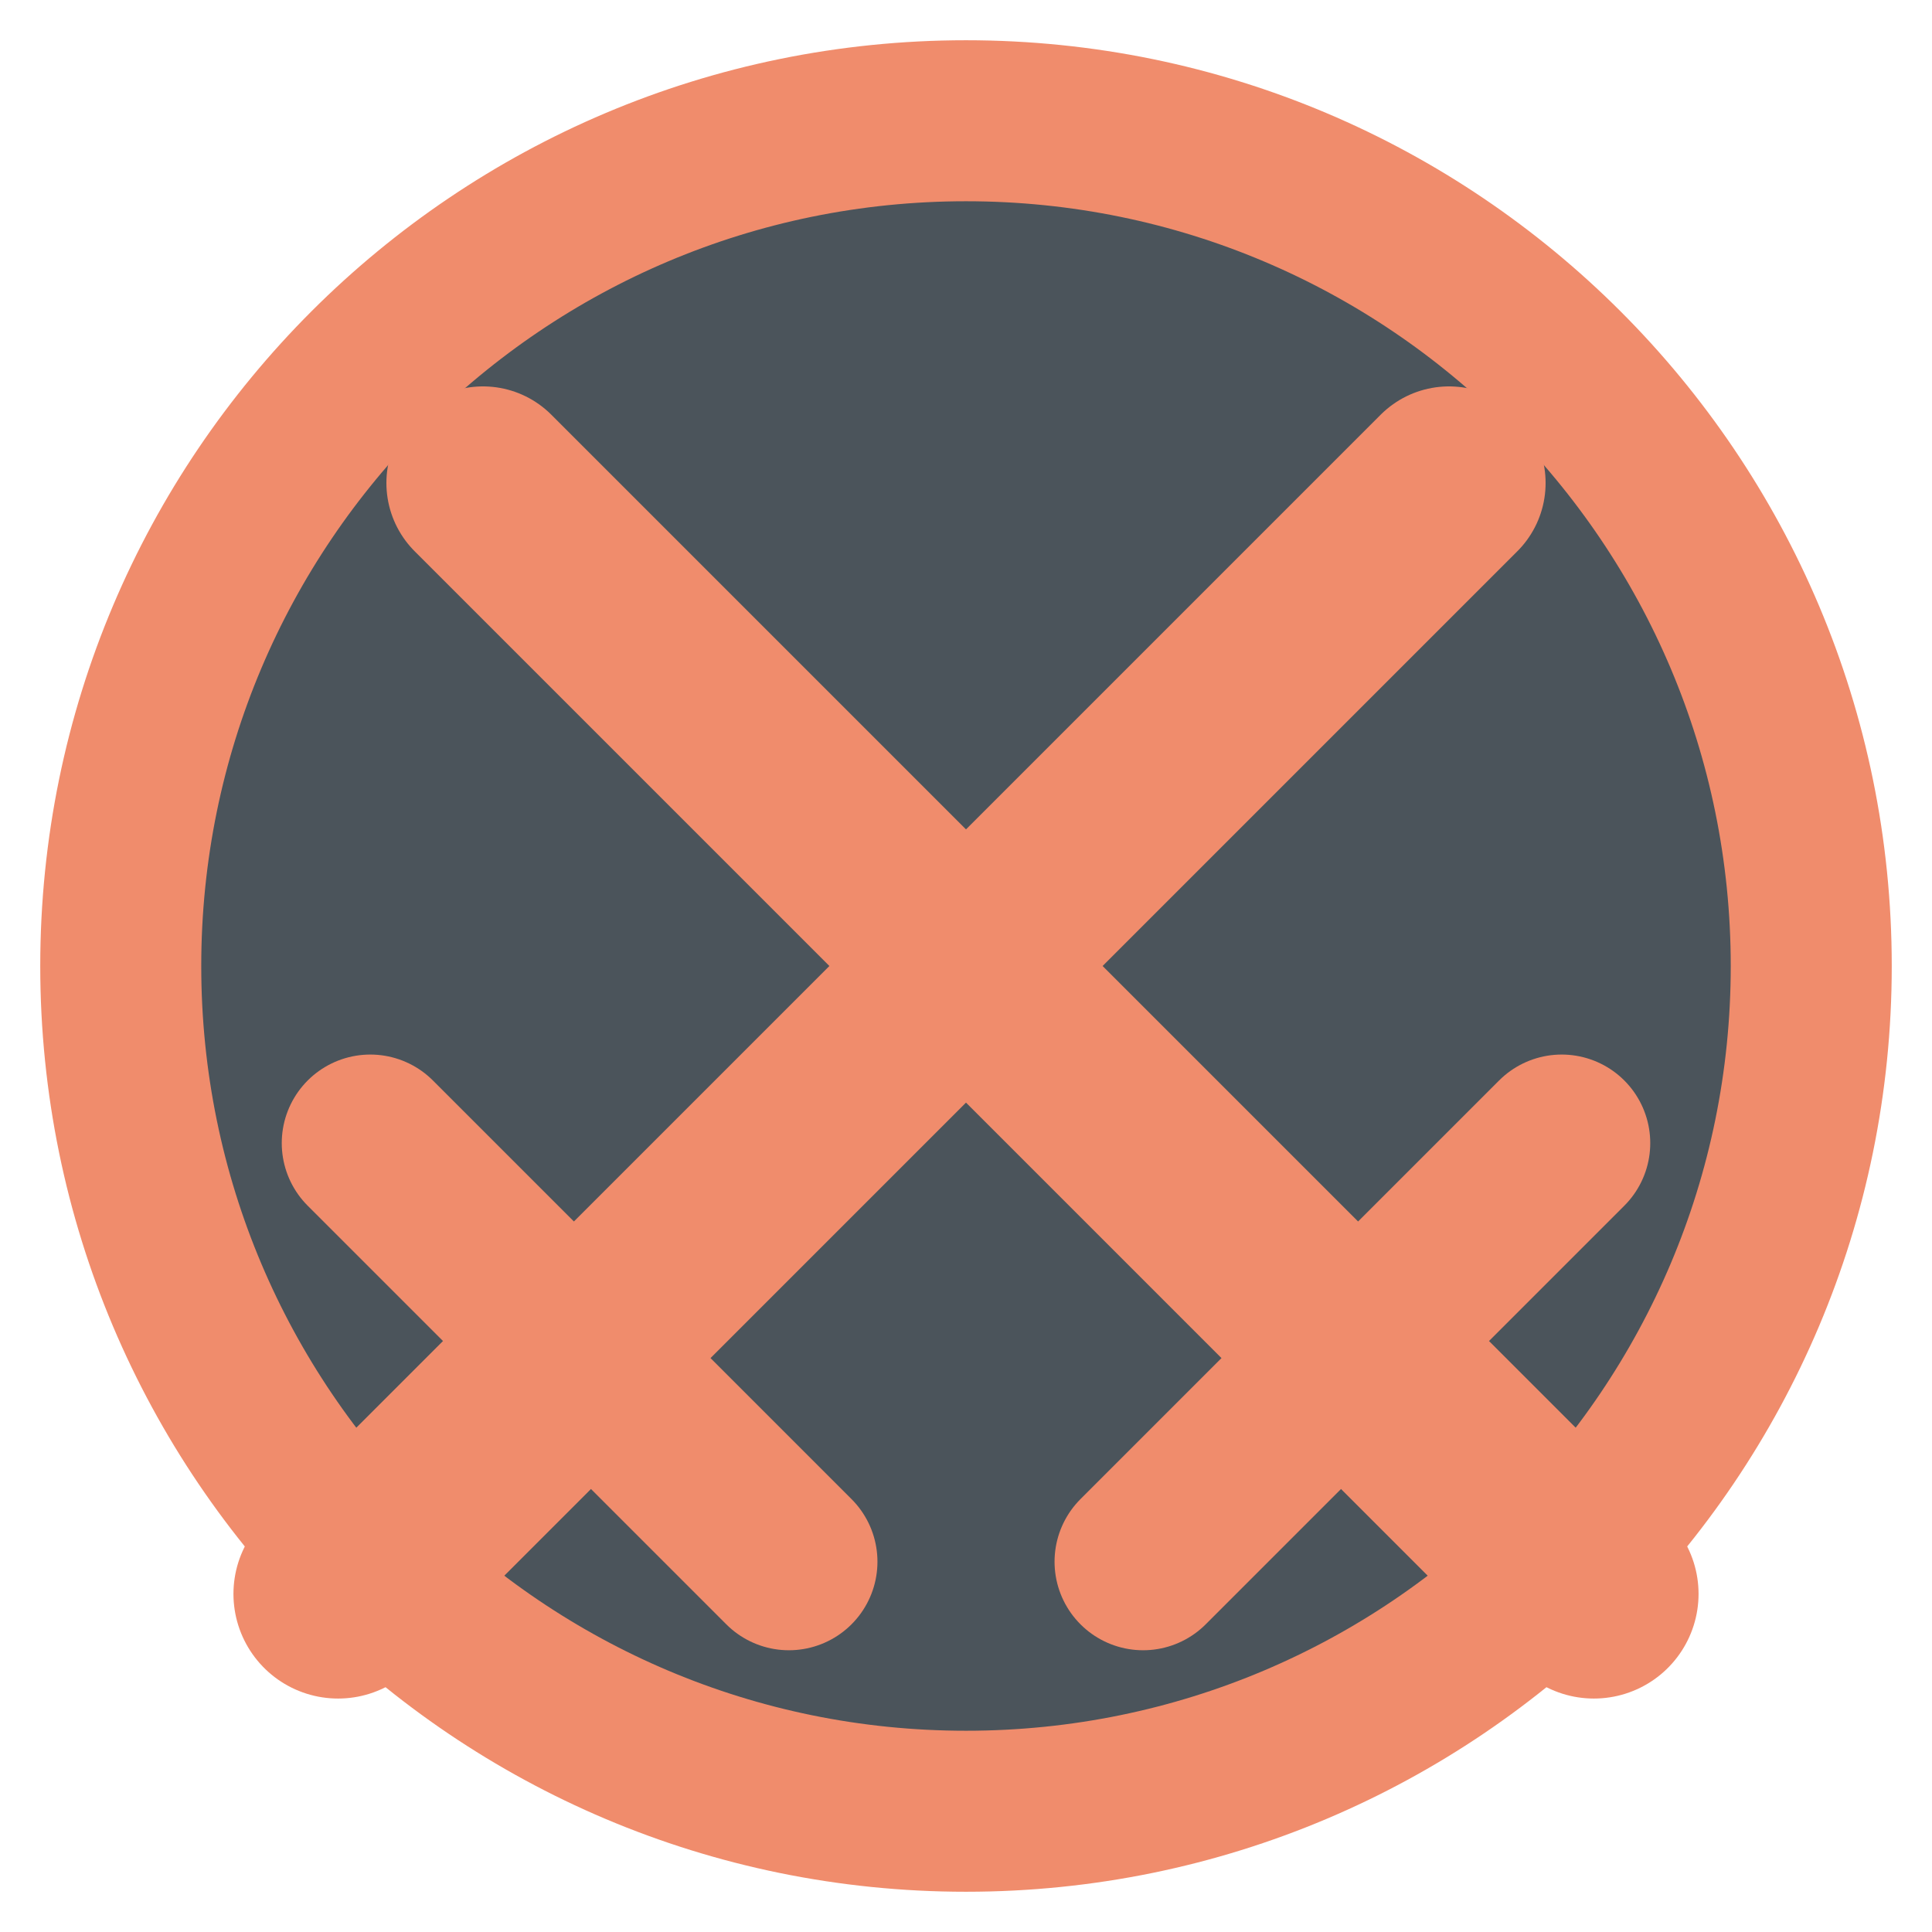
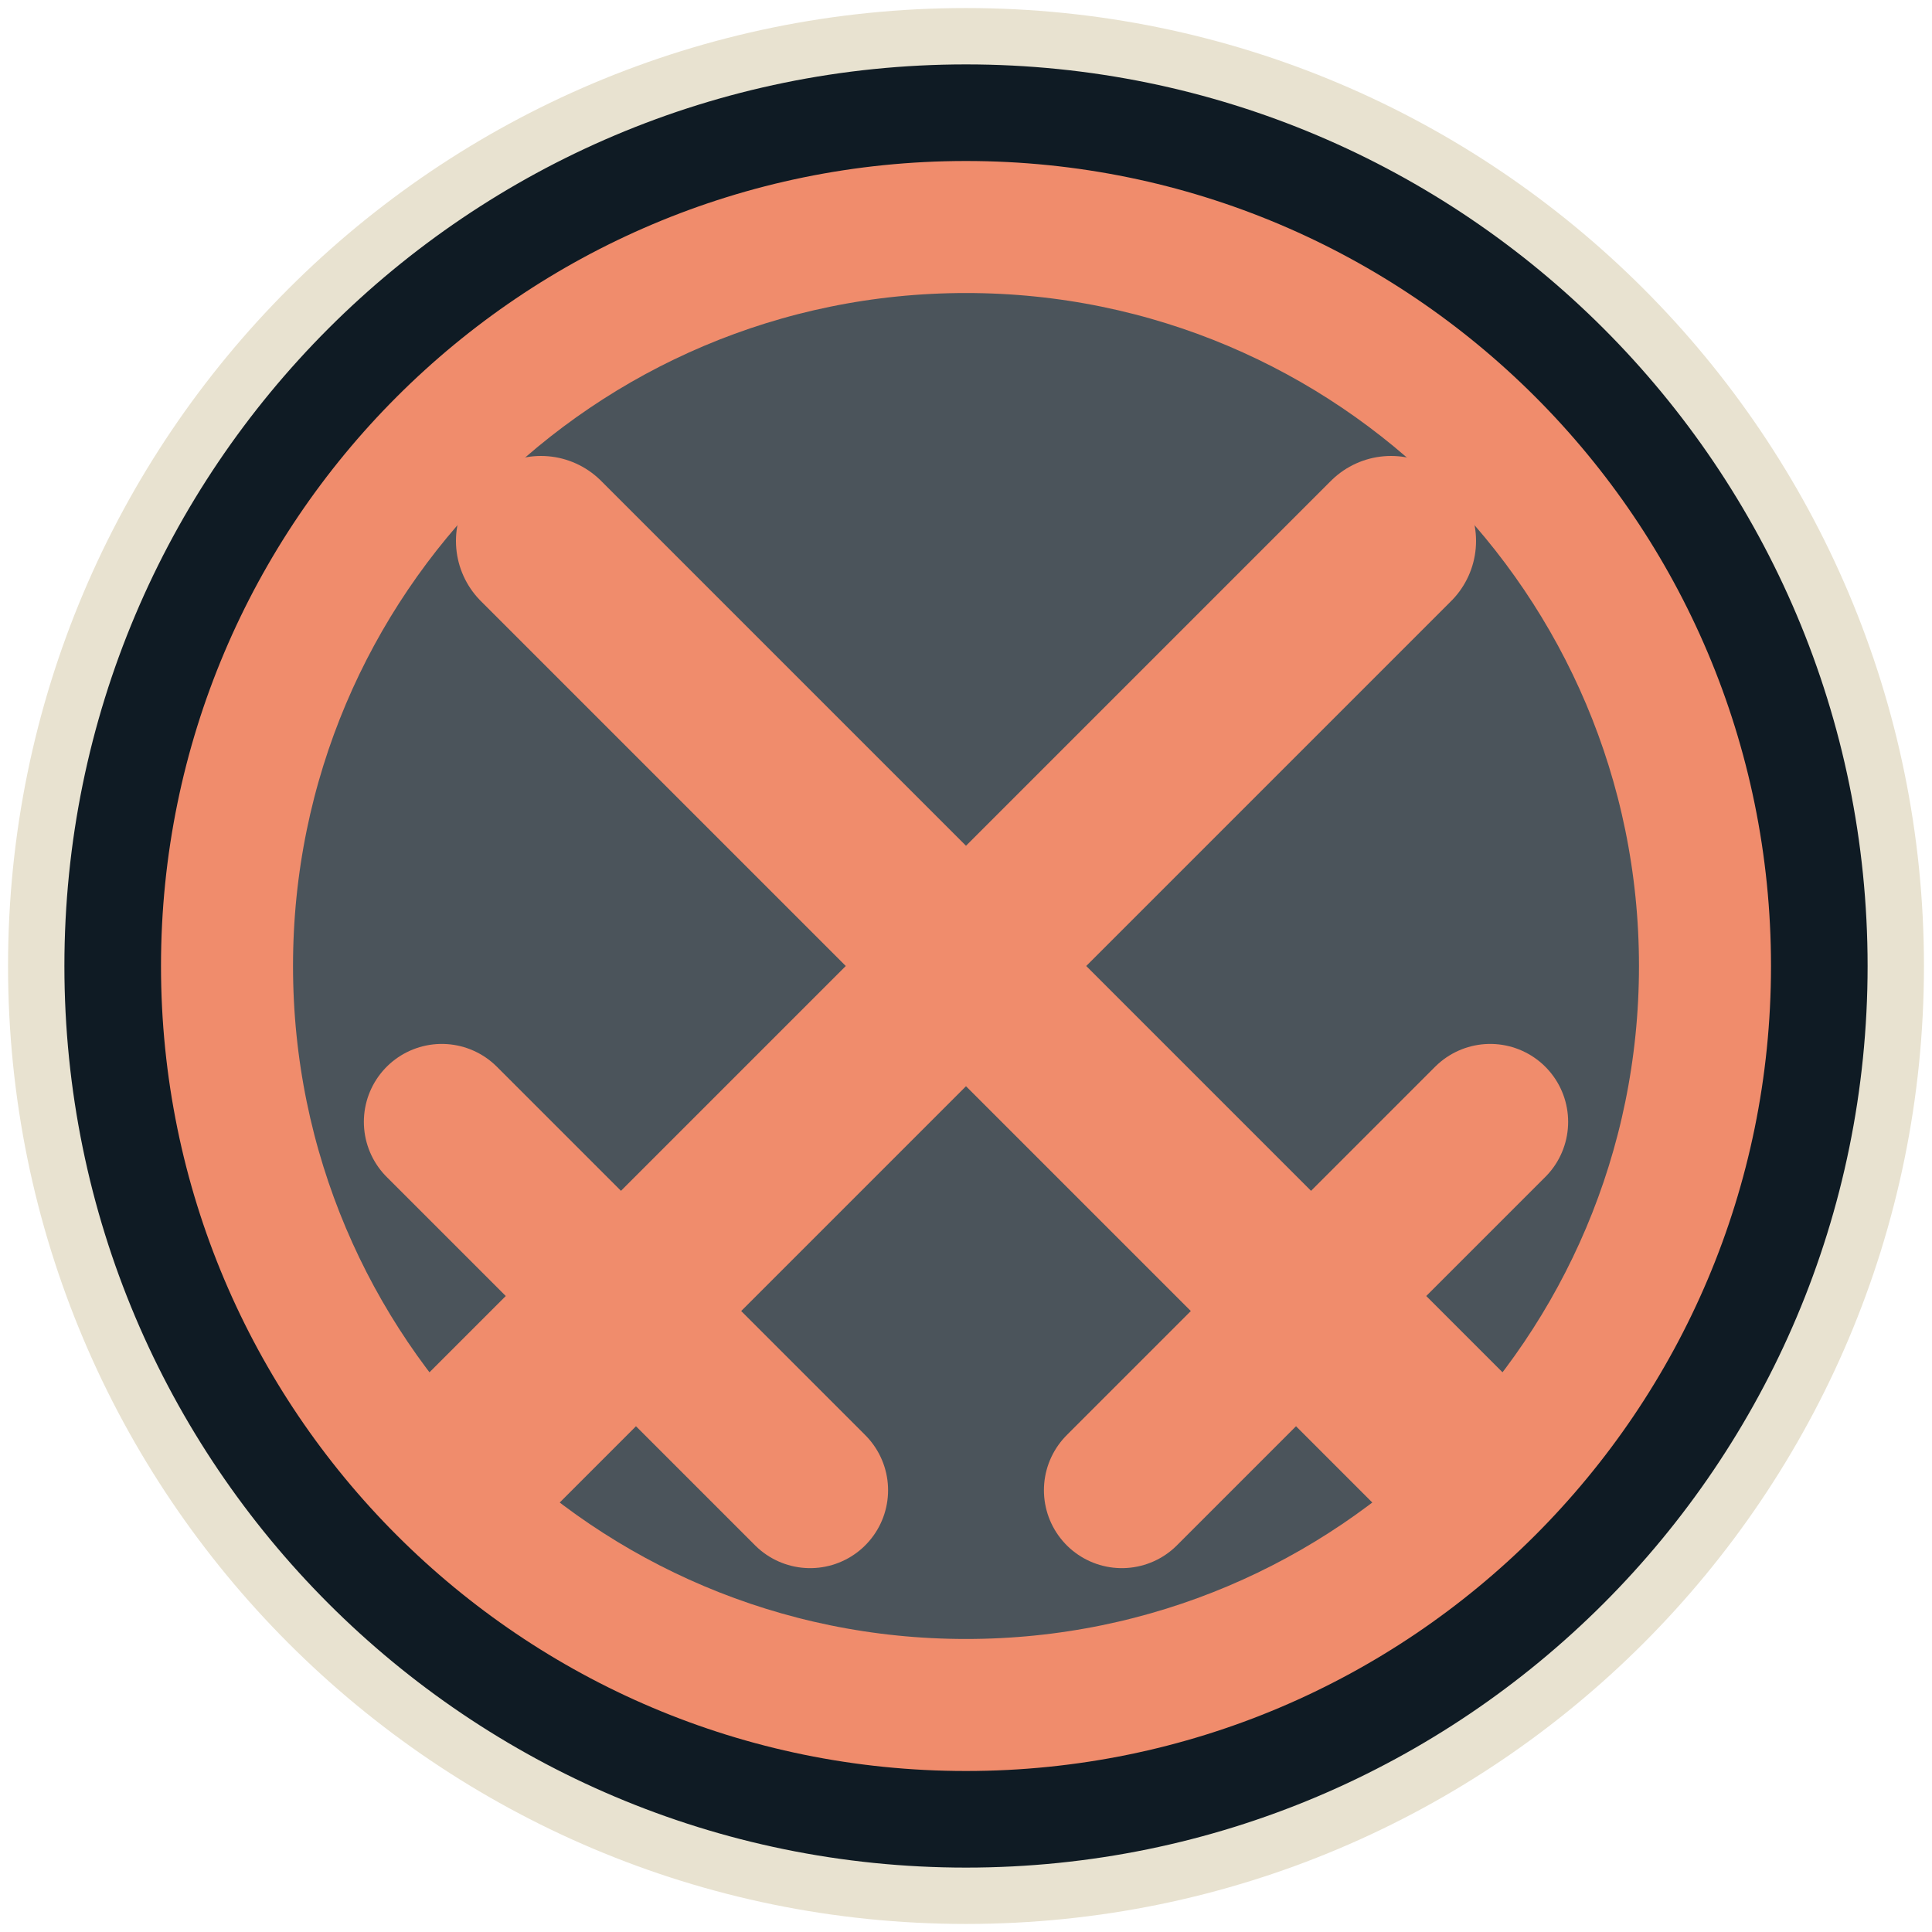
<svg xmlns="http://www.w3.org/2000/svg" viewBox="0 0 24 24" width="24" height="24" role="img">
-   <circle cx="12" cy="12" r="10.5" fill="#0f1b24" fill-opacity=".75" stroke="#f08c6c" stroke-width="2" />
-   <g stroke-linecap="round" stroke-linejoin="round" fill="none">
-     <path d="M6 6 L17 17 M18 6 L7 17" stroke="#f08c6c" stroke-width="2.4" />
-     <path d="M14.2 19.4 L19.4 14.2 M9.8 19.4 L4.6 14.2" stroke="#f08c6c" stroke-width="2.2" />
-     <path d="M17.6 17.6 L19.8 19.8 M6.4 17.6 L4.2 19.8" stroke="#f08c6c" stroke-width="2.6" />
+   <g transform="translate(12 12) scale(.88) translate(-12 -12)">
+     <circle cx="12" cy="12" r="10.5" fill="#0f1b24" fill-opacity=".75" stroke="#f08c6c" stroke-width="2" />
+     <g stroke-linecap="round" stroke-linejoin="round" fill="none">
+       <path d="M6 6 L17 17 M18 6 L7 17" stroke="#f08c6c" stroke-width="2.4" />
+       <path d="M14.2 19.4 L19.4 14.2 M9.8 19.4 L4.6 14.2" stroke="#f08c6c" stroke-width="2.2" />
+       <path d="M17.6 17.6 L19.8 19.8 M6.4 17.6 L4.2 19.8" stroke="#f08c6c" stroke-width="2.6" />
+     </g>
  </g>
+   <circle cx="12" cy="12" r="11.45" fill="none" stroke="#e8e2d0" stroke-width=".9" />
+   <circle cx="12" cy="12" r="10.6" fill="none" stroke="#0f1b24" stroke-width="1.2" />
</svg>
